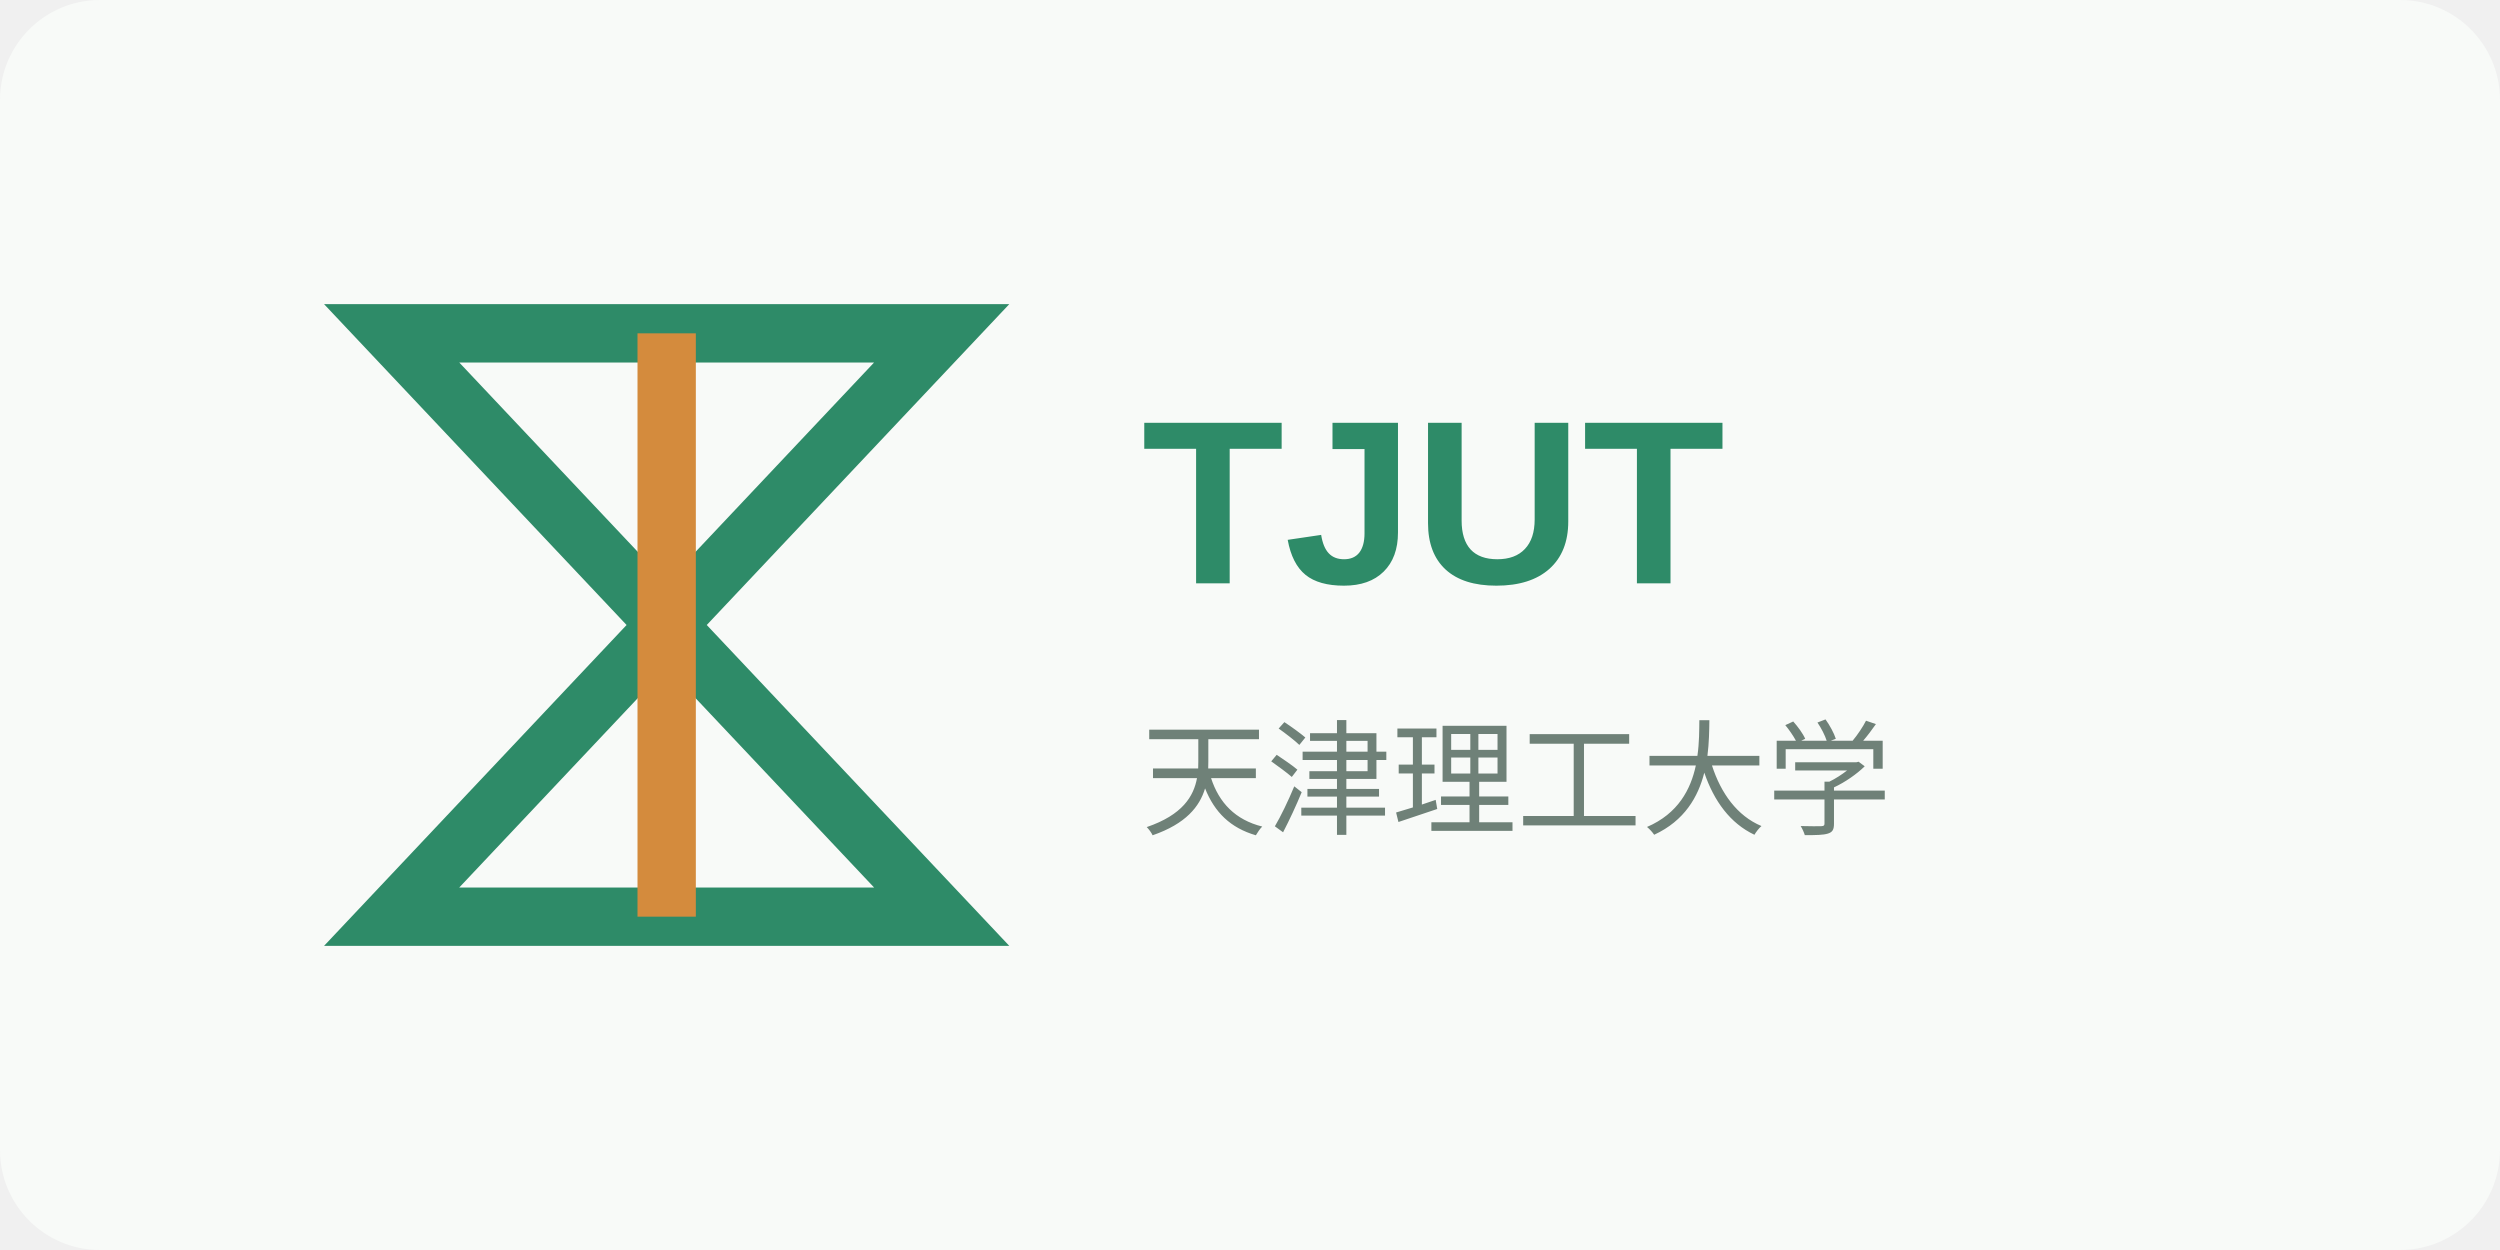
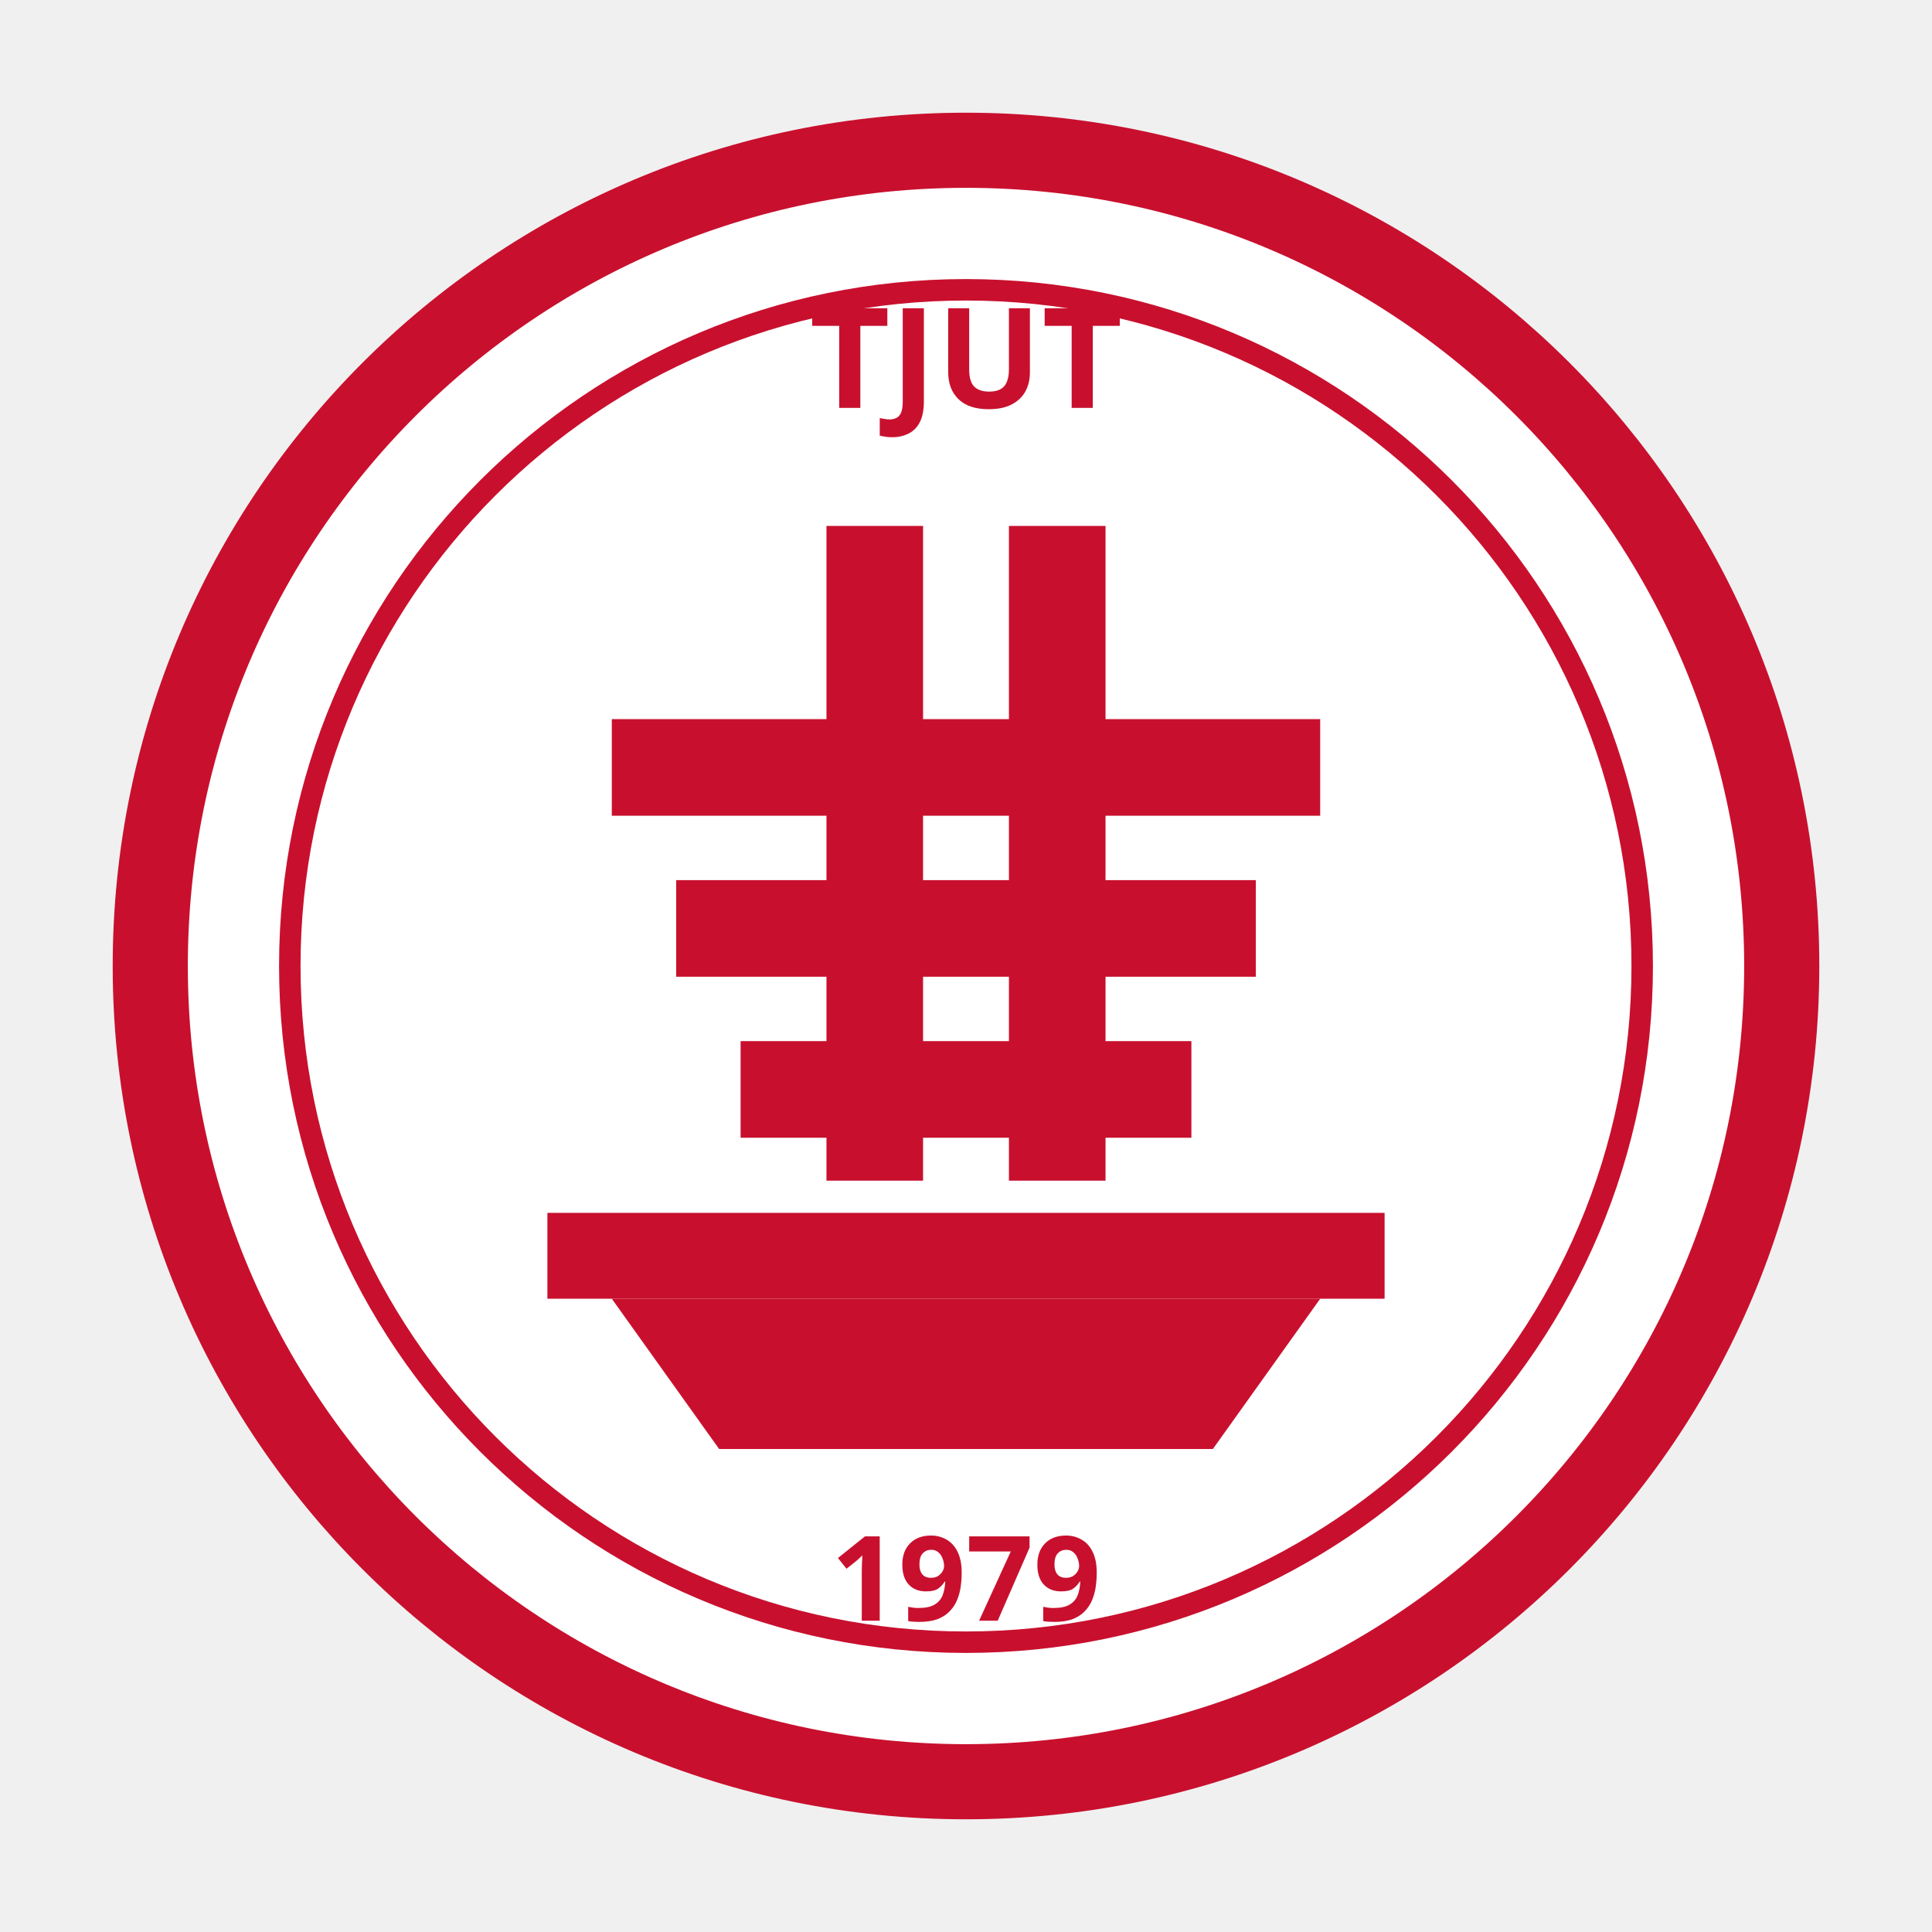
- <svg xmlns="http://www.w3.org/2000/svg" width="300" height="150" viewBox="0 0 300 150">
-   <rect width="300" height="150" rx="12" fill="#f8faf8" />
-   <g fill="none" stroke="#2e8b68" stroke-width="7">
-     <path d="M47 40h66l-33 35 33 35H47l33-35z" />
-     <path d="M80 40v70" stroke="#d48b3d" />
+ <svg xmlns="http://www.w3.org/2000/svg" width="180" height="180" viewBox="0 0 180 180" role="img" aria-labelledby="title">
+   <circle cx="90" cy="90" r="76" fill="#fff" stroke="#c8102e" stroke-width="7" />
+   <circle cx="90" cy="90" r="63" fill="none" stroke="#c8102e" stroke-width="2" />
+   <g fill="#c8102e">
+     <path d="M57 67h66v9H57zM63 82h54v9H63zM69 97h42v9H69z" />
+     <path d="M77 49h9v61h-9zM94 49h9v61h-9z" />
+     <path d="M51 113h78v8H51z" />
  </g>
-   <text x="137" y="70" fill="#2e8b68" font-family="Arial,sans-serif" font-size="28" font-weight="700">TJUT</text>
-   <text x="137" y="99" fill="#6f8178" font-family="sans-serif" font-size="15">天津理工大学</text>
+   <path d="M57 121h66l-10 14H67z" fill="#c8102e" />
+   <text x="90" y="38" text-anchor="middle" fill="#c8102e" font-family="sans-serif" font-size="13" font-weight="700">TJUT</text>
+   <text x="90" y="151" text-anchor="middle" fill="#c8102e" font-family="sans-serif" font-size="11" font-weight="700">1979</text>
</svg>
